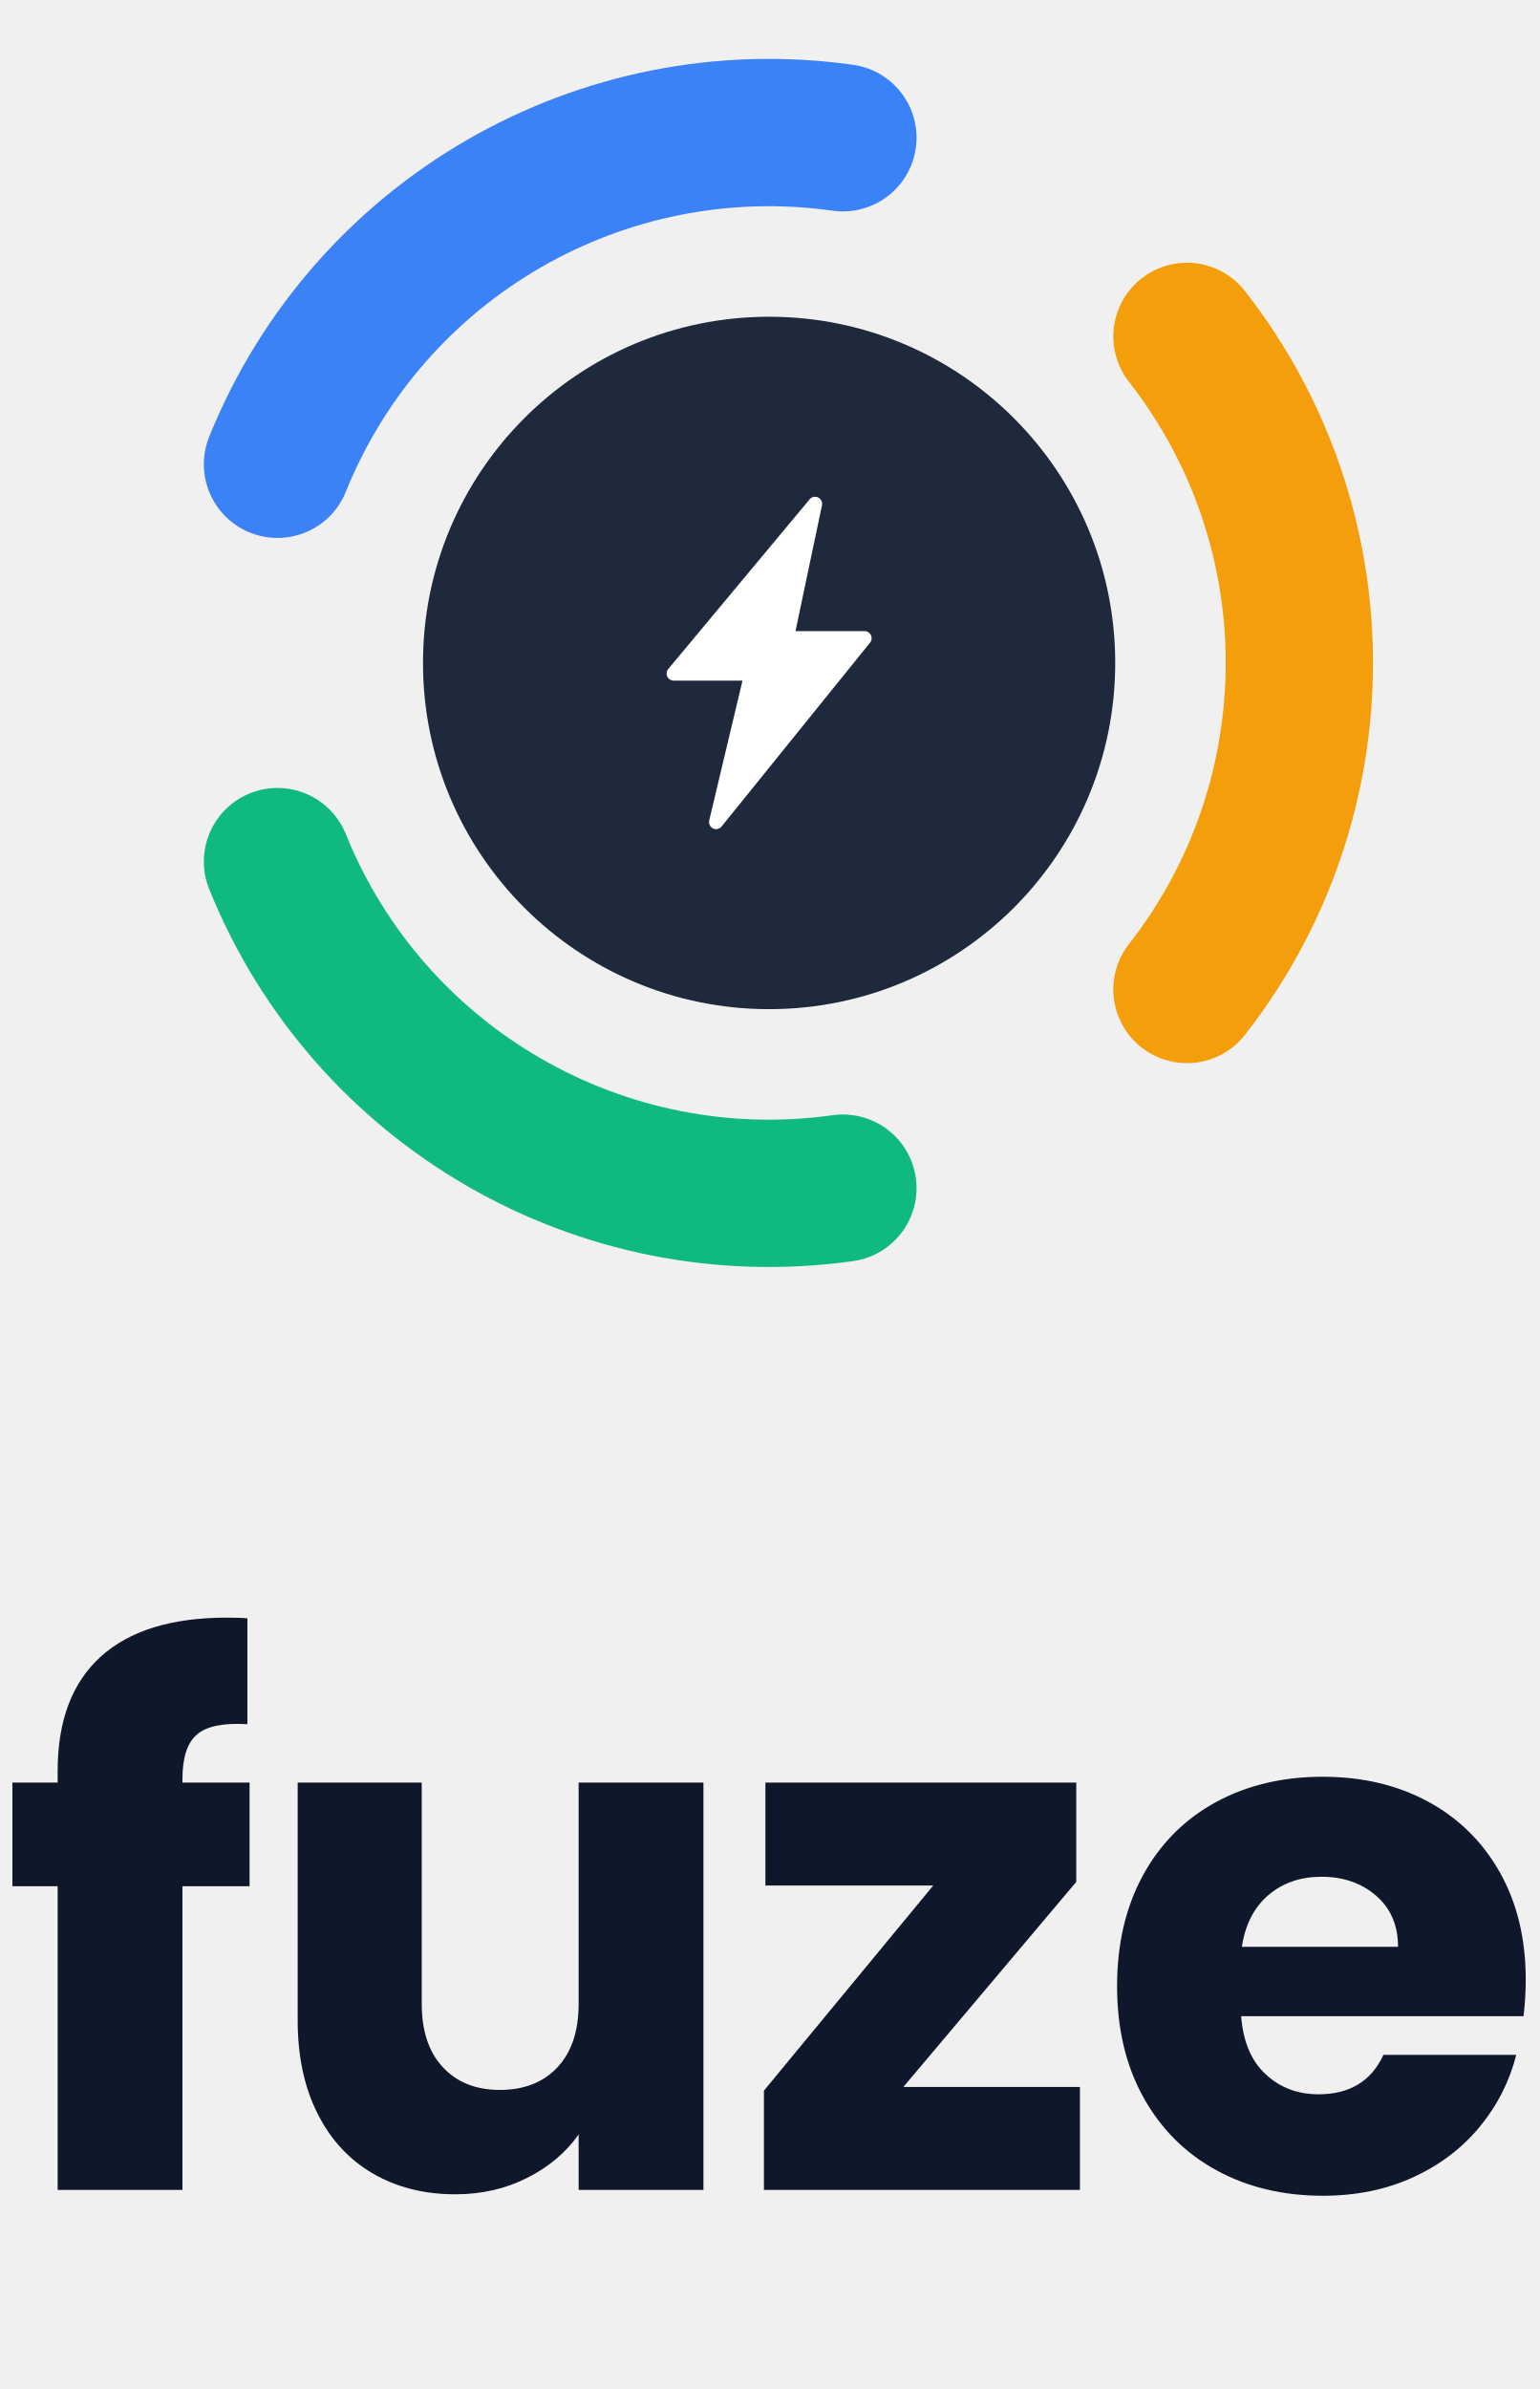
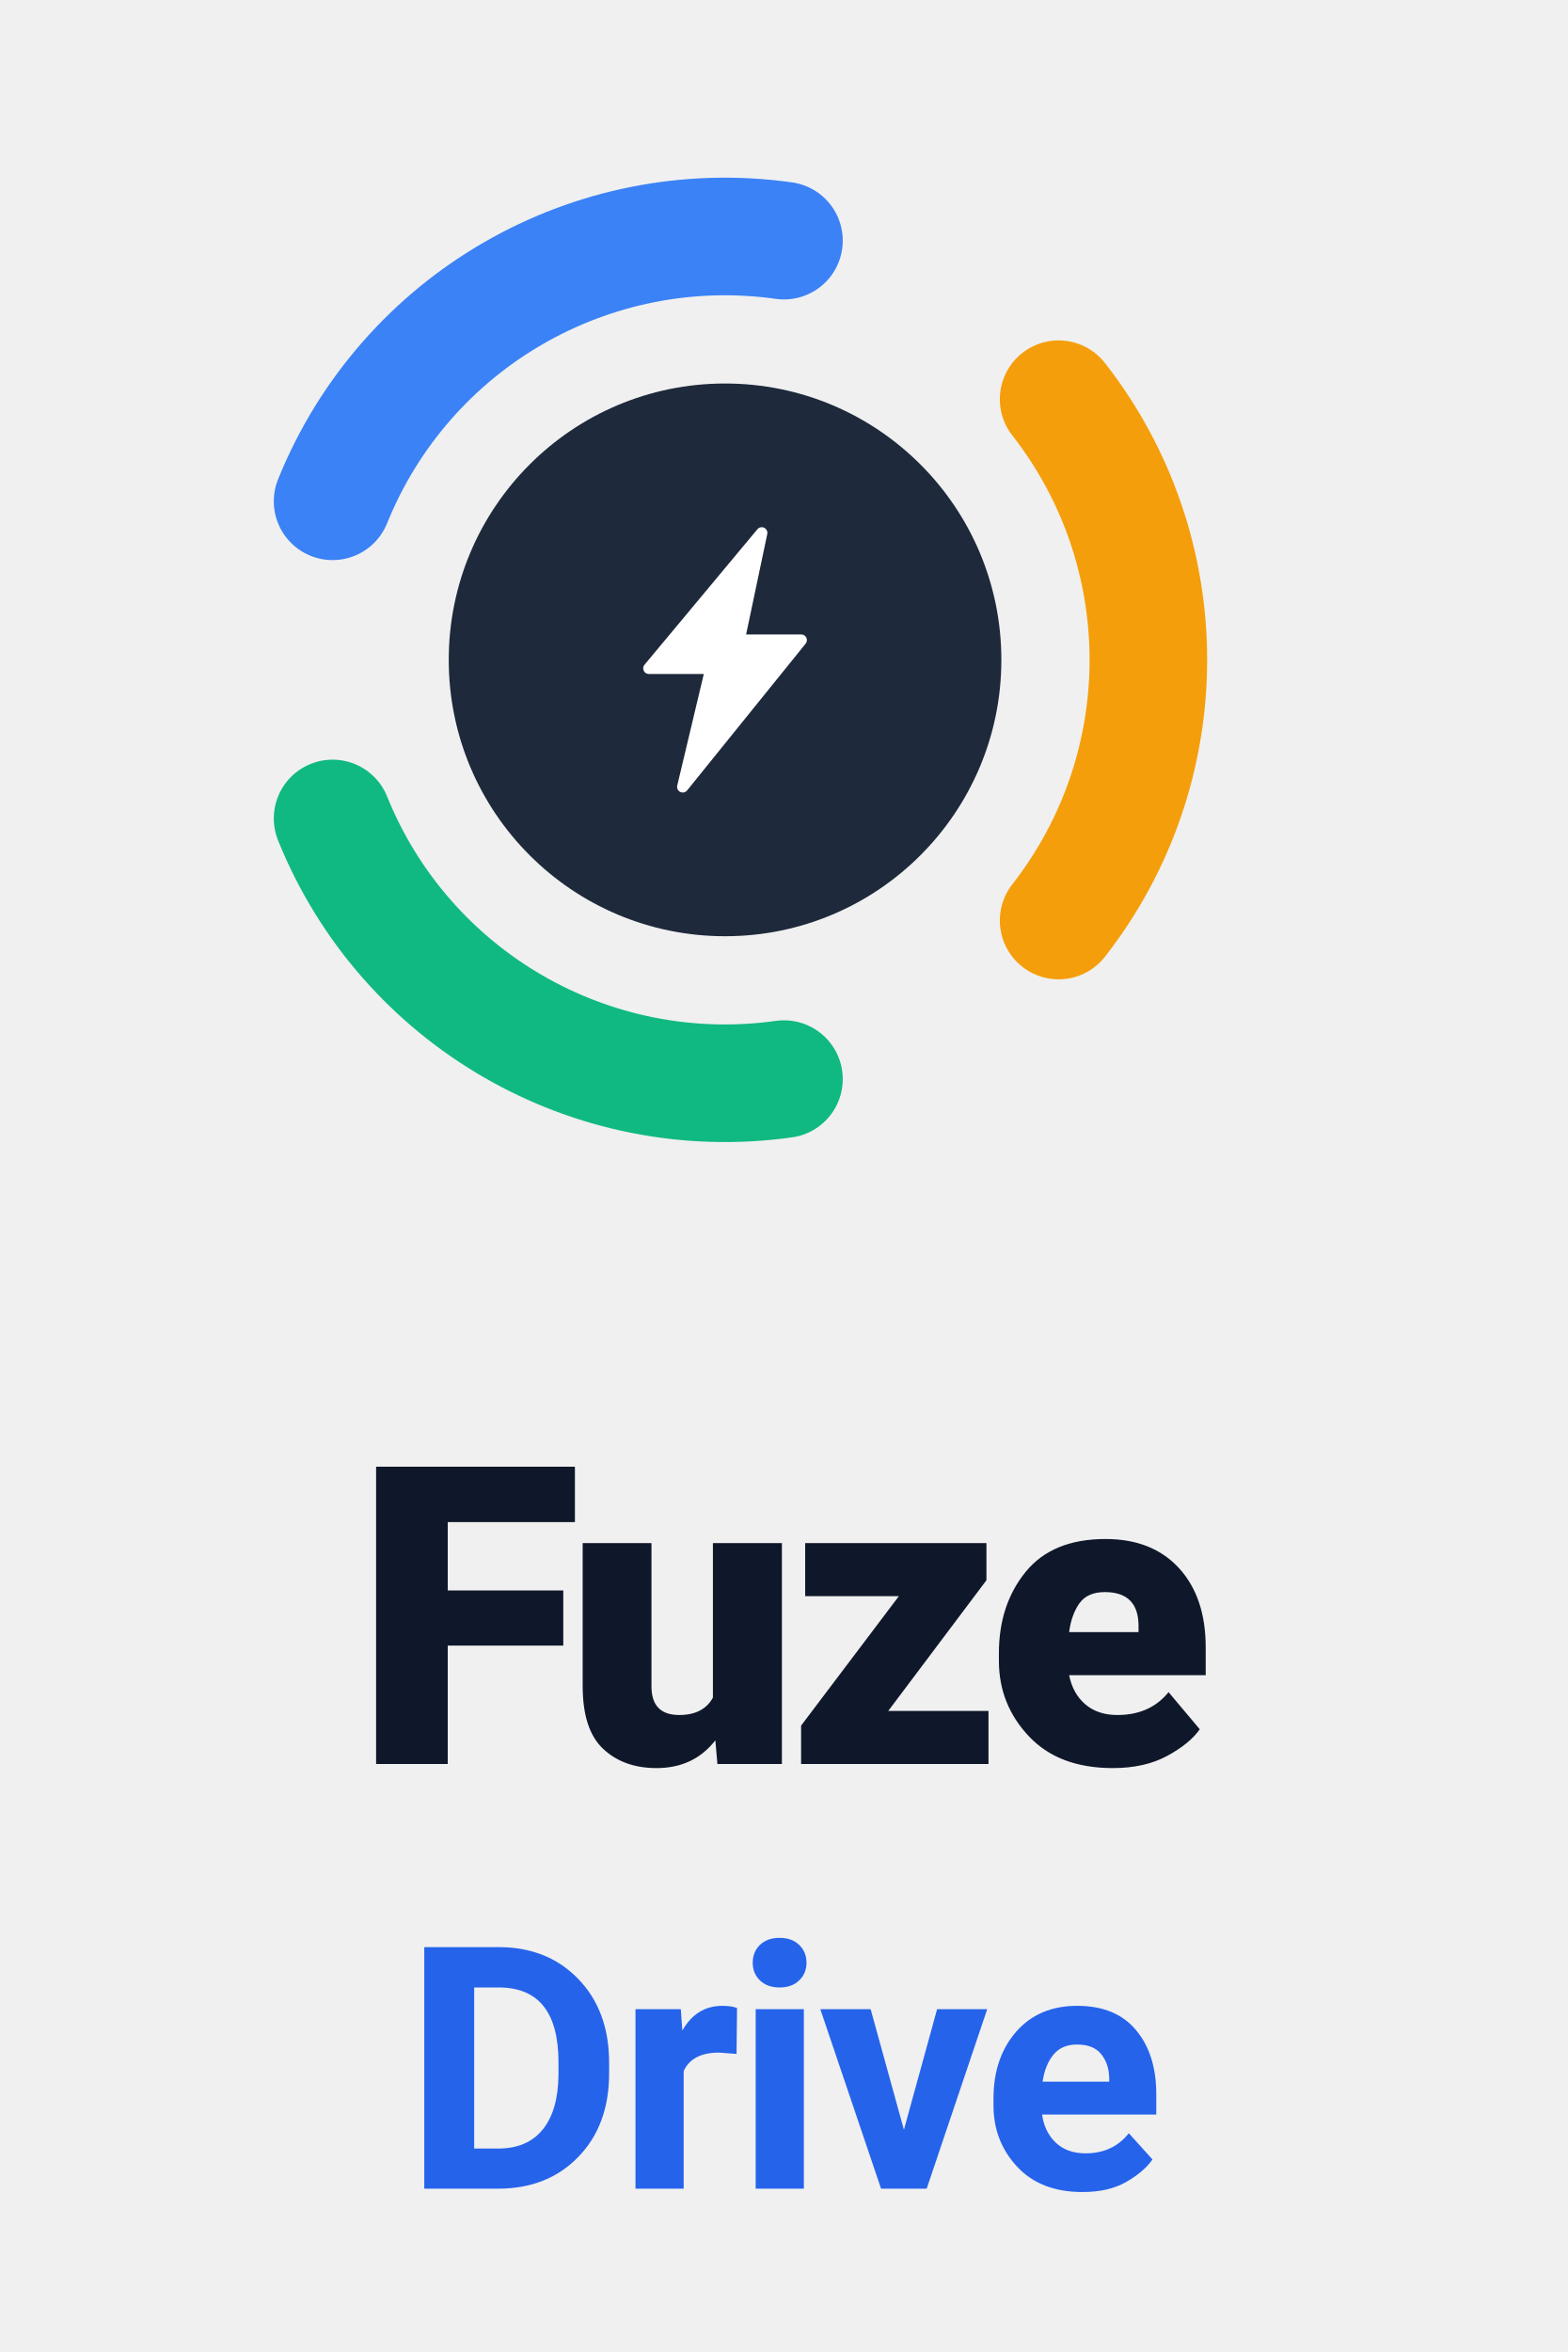
- <svg xmlns="http://www.w3.org/2000/svg" viewBox="0 0 232.06 360" width="232.06" height="360" role="img">
-   <g transform="translate(16.03 0) scale(1.11) translate(-10 -10)">
+ <svg xmlns="http://www.w3.org/2000/svg" viewBox="0 0 240 360" width="240" height="360" role="img">
+   <g transform="translate(30 20) scale(0.9) translate(-10 -10)">
    <path d="M33.24 73.03A72 72 0 0 1 110.02 28.7" fill="none" stroke="#3B82F6" stroke-width="20" stroke-linecap="round" />
    <path d="M156.74 55.67A72 72 0 0 1 156.74 144.33" fill="none" stroke="#F59E0B" stroke-width="20" stroke-linecap="round" />
    <path d="M110.02 171.3A72 72 0 0 1 33.24 126.97" fill="none" stroke="#10B981" stroke-width="20" stroke-linecap="round" />
    <circle cx="100" cy="100" r="47" fill="#1E293B" />
    <polygon points="106.24,78.4 87.04,101.44 97.6,101.44 92.8,121.6 112.96,96.64 102.4,96.64" fill="#FFFFFF" stroke="#FFFFFF" stroke-width="1.92" stroke-linejoin="round" />
  </g>
-   <path d="M342 416H250V0H79V416H17V558H79V574Q79 677 138.0 730.5Q197 784 311 784Q330 784 339 783V638Q290 641 270.0 624.0Q250 607 250 563V558H342Z" transform="translate(0 330) scale(0.11 -0.11)" fill="#0F172A" />
-   <path d="M613 558V0H442V76Q416 39 371.5 16.5Q327 -6 273 -6Q209 -6 160.0 22.5Q111 51 84.0 105.0Q57 159 57 232V558H227V255Q227 199 256.0 168.0Q285 137 334 137Q384 137 413.0 168.0Q442 199 442 255V558Z" transform="translate(38.6 330) scale(0.11 -0.11)" fill="#0F172A" />
-   <path d="M222 141H464V0H31V136L263 417H33V558H459V422Z" transform="translate(111.74 330) scale(0.11 -0.11)" fill="#0F172A" />
-   <path d="M585 238H198Q202 186 231.5 158.5Q261 131 304 131Q368 131 393 185H575Q561 130 524.5 86.0Q488 42 433.0 17.0Q378 -8 310 -8Q228 -8 164.0 27.0Q100 62 64.0 127.0Q28 192 28 279Q28 366 63.5 431.0Q99 496 163.0 531.0Q227 566 310 566Q391 566 454.0 532.0Q517 498 552.5 435.0Q588 372 588 288Q588 264 585 238ZM413 333Q413 377 383.0 403.0Q353 429 308 429Q265 429 235.5 404.0Q206 379 199 333Z" transform="translate(165.3 330) scale(0.11 -0.11)" fill="#0F172A" />
+   <text x="120" y="270" text-anchor="middle" font-family="system-ui, -apple-system, BlinkMacSystemFont, 'Segoe UI', Roboto, Inter, sans-serif" font-size="64" font-weight="900" letter-spacing="-2px" fill="#0F172A">
+     Fuze
+   </text>
+   <text x="120" y="335" text-anchor="middle" font-family="system-ui, -apple-system, BlinkMacSystemFont, 'Segoe UI', Roboto, Inter, sans-serif" font-size="52" font-weight="700" letter-spacing="-1px" fill="#2563EB">
+     Drive
+   </text>
</svg>
